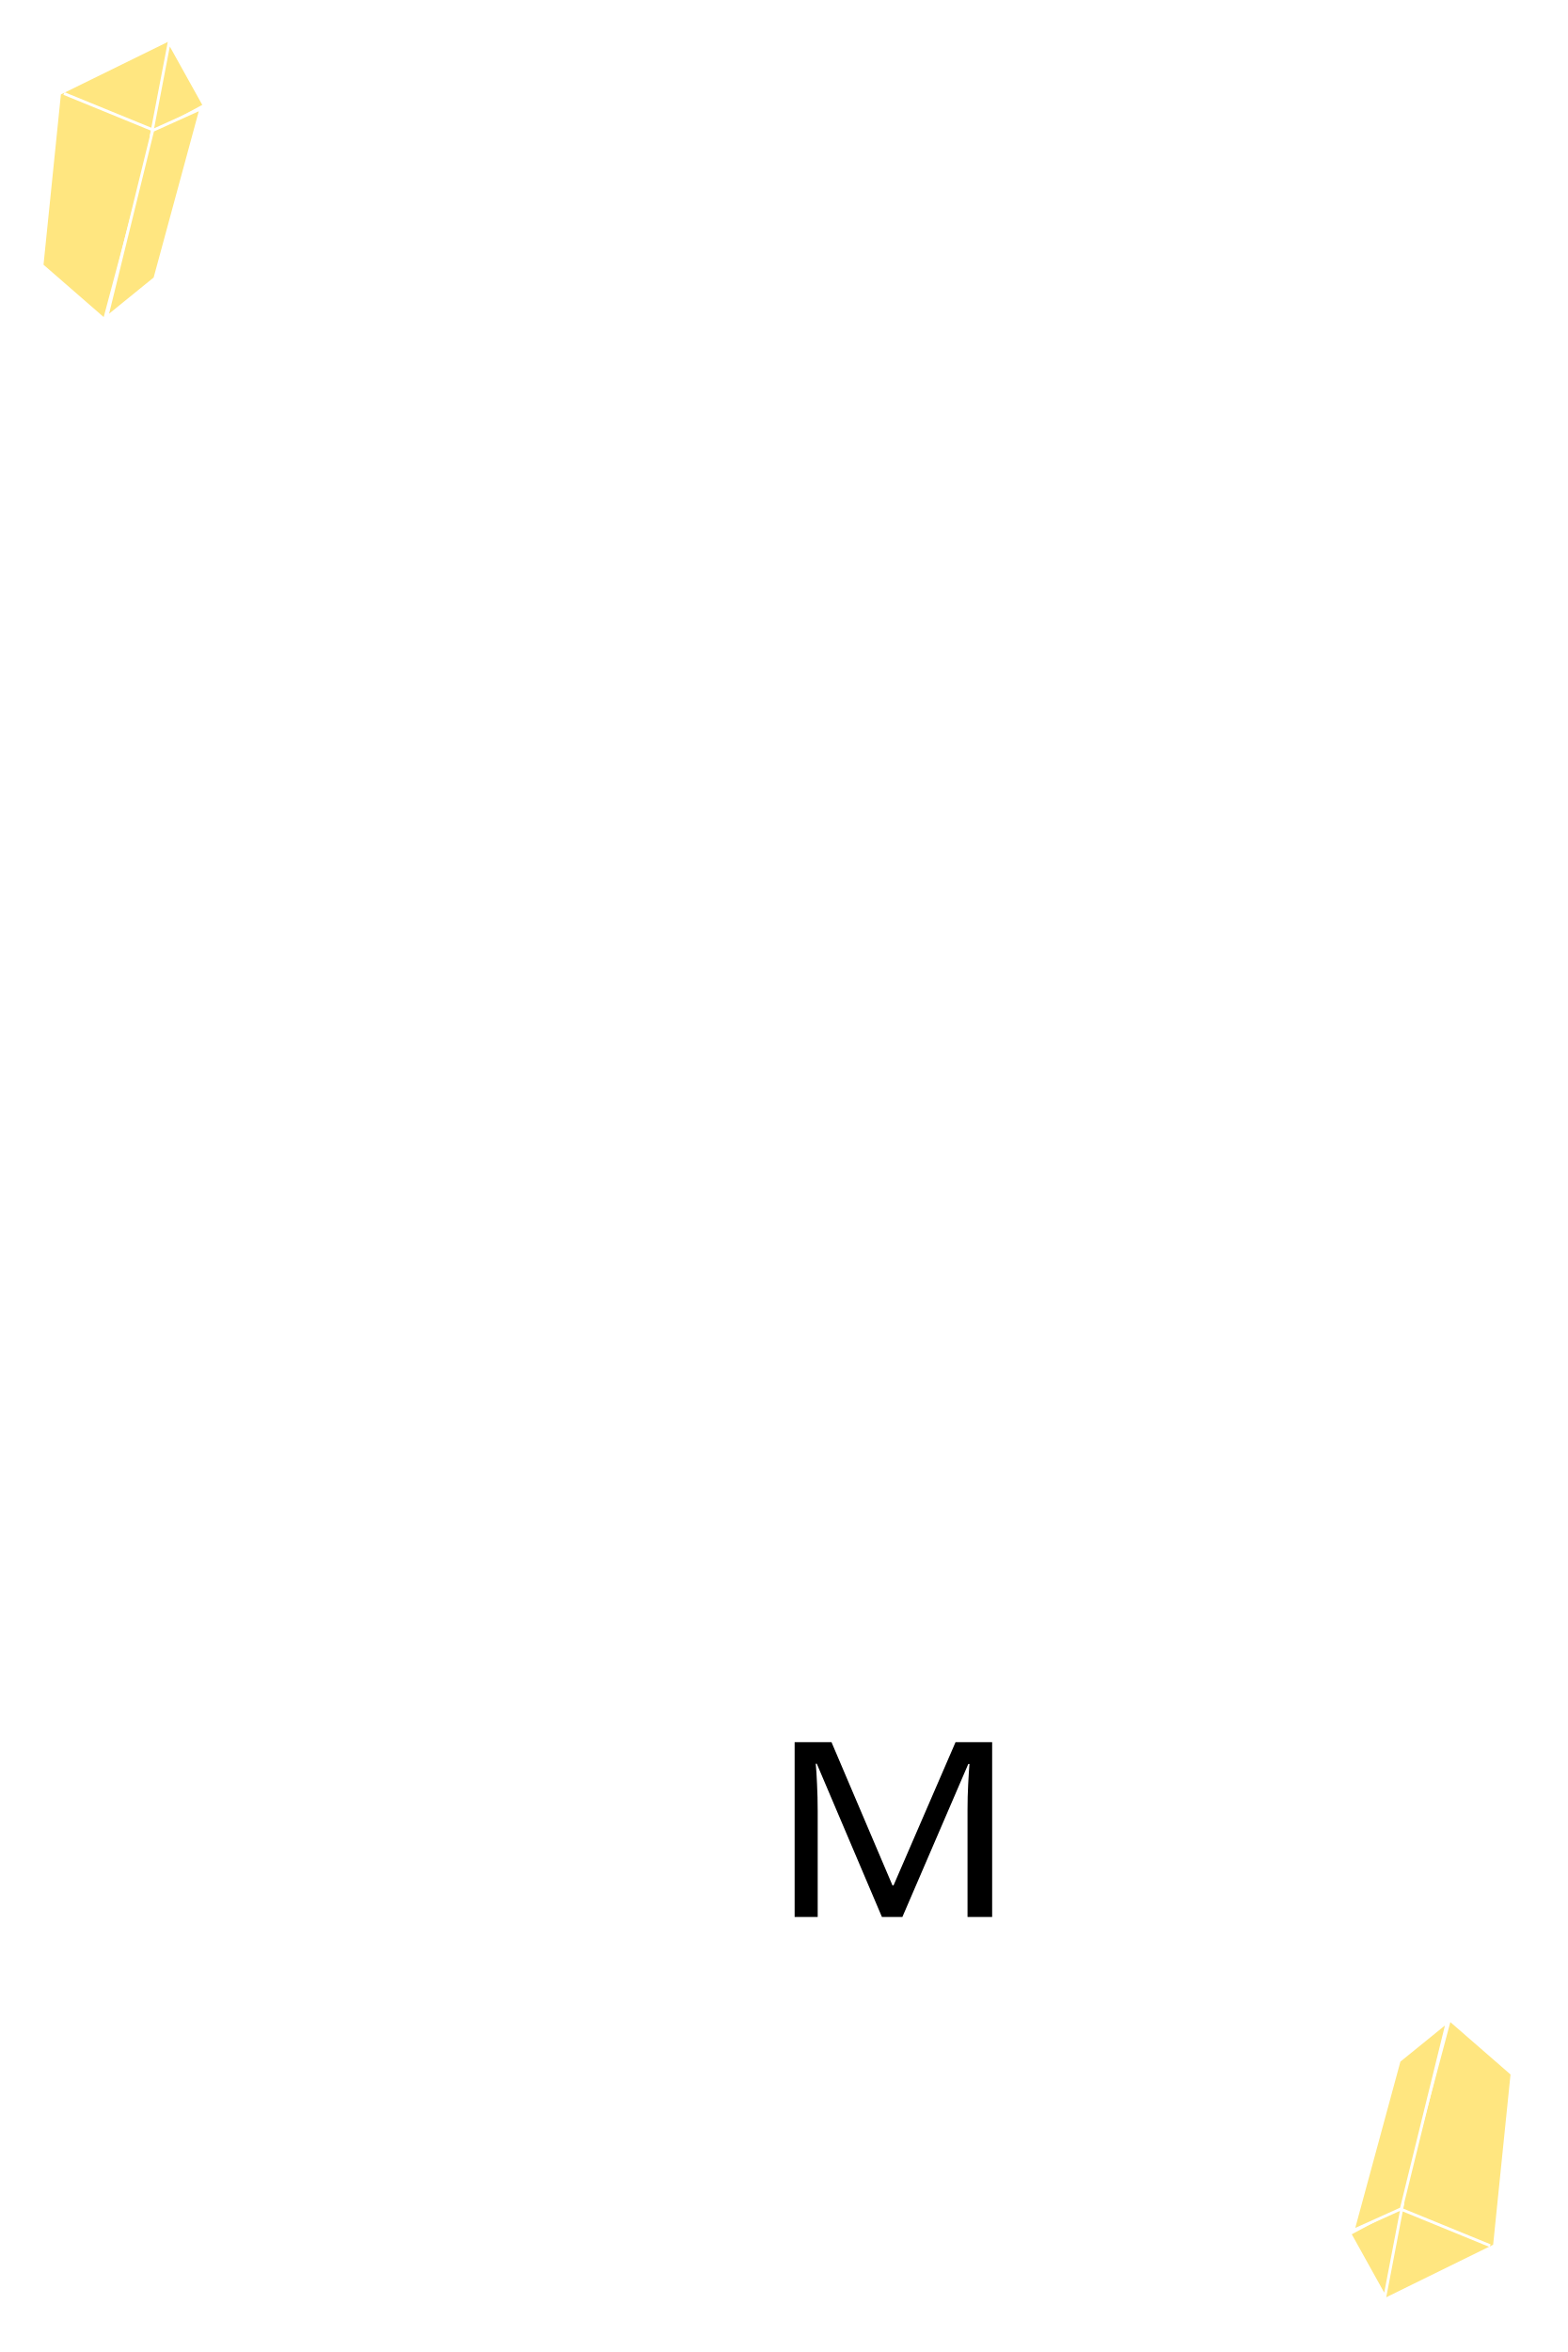
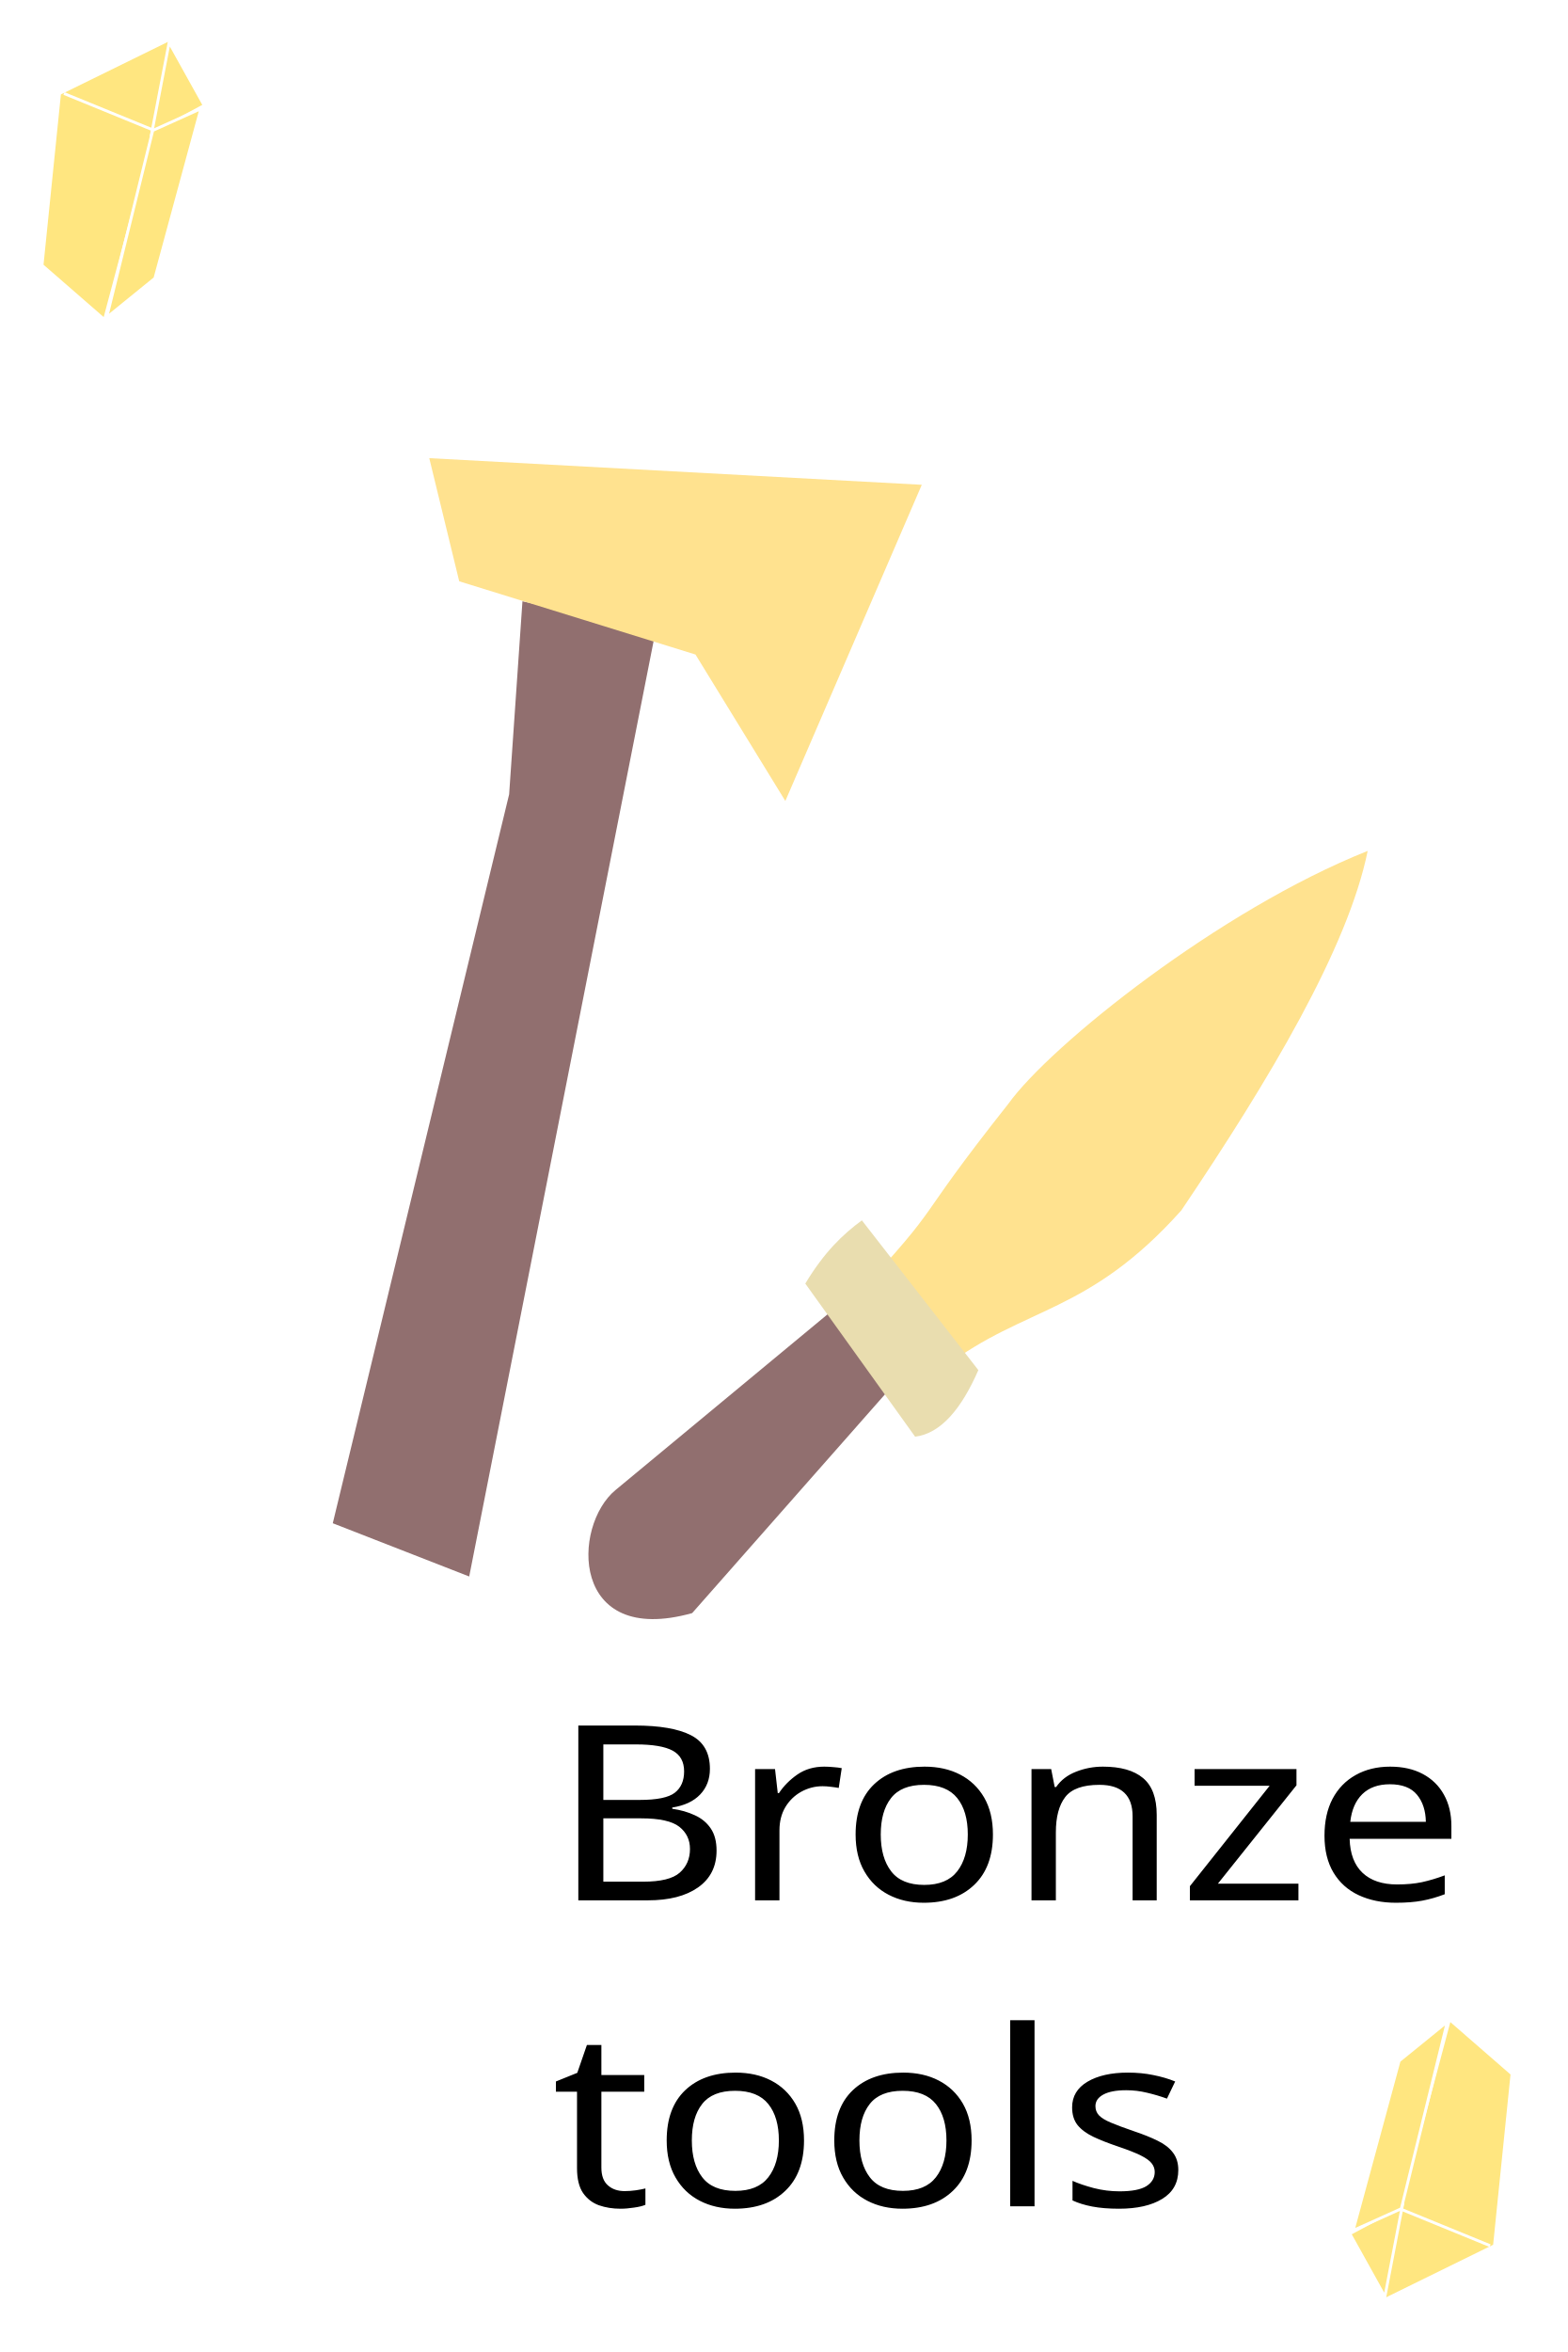
<svg xmlns="http://www.w3.org/2000/svg" xmlns:xlink="http://www.w3.org/1999/xlink" width="200" height="300" id="svg5382" version="1.1">
  <defs id="defs5384" />
  <g id="layer1" transform="translate(0,-752.3622)">
    <rect style="fill:#ffffff;stroke:none" id="rect5598" width="203.353" height="303.968" x="-1.698" y="749.667" />
-     <text xml:space="preserve" style="font-size:33.215px;font-style:normal;font-weight:normal;line-height:125%;letter-spacing:0px;word-spacing:0px;fill:#000000;fill-opacity:1;stroke:none;font-family:Sans" x="92.077" y="1060.47" id="text5494" transform="scale(1.063798,0.9400285)">
-       <tspan id="tspan5496" x="92.077" y="1060.47">M</tspan>
+     <text xml:space="preserve" style="font-size:33.215px;font-style:normal;font-weight:normal;line-height:125%;letter-spacing:0px;word-spacing:0px;fill:#000000;fill-opacity:1;stroke:none;font-family:Sans" x="66.137" y="1058.212" id="text5494" transform="scale(1.063798,0.9400285)">
+       <tspan id="tspan5496" x="66.137" y="1058.212">Bronze</tspan>
+       <tspan x="66.137" y="1099.731" id="tspan7478">tools</tspan>
    </text>
    <g id="g5280" transform="matrix(0.3658131,0,0,0.362844,-18.68903,452.8992)" style="fill:#ffe680;stroke:#ffffff">
      <path transform="translate(0,752.3622)" id="path5272" d="M 65.744,166.219 71.859,105.827 110.465,86.716 105.113,118.823 87.531,185.331 z" style="fill:#ffe680;stroke:#ffffff;stroke-width:1px;stroke-linecap:butt;stroke-linejoin:miter;stroke-opacity:1" />
      <path transform="translate(0,752.3622)" id="path5274" d="m 110.082,87.862 -6.116,32.107 18.347,-9.938 z" style="fill:#ffe680;stroke:#ffffff;stroke-width:1px;stroke-linecap:butt;stroke-linejoin:miter;stroke-opacity:1" />
      <path transform="translate(0,752.3622)" id="path5276" d="m 104.349,118.823 16.818,-7.645 -16.054,59.628 -16.818,13.76 z" style="fill:#ffe680;stroke:#ffffff;stroke-width:1px;stroke-linecap:butt;stroke-linejoin:miter;stroke-opacity:1" />
      <path transform="translate(0,752.3622)" id="path5278" d="m 73.388,105.827 30.578,12.614" style="fill:#ffe680;stroke:#ffffff;stroke-width:1px;stroke-linecap:butt;stroke-linejoin:miter;stroke-opacity:1" />
    </g>
    <use x="0" y="0" xlink:href="#g5280" id="use5571" transform="matrix(-1,0,0,-1,198.2588,1803.089)" width="200" height="300" />
+     <path style="fill:#ffe28f;fill-opacity:1;stroke:none" d="m 109.106,917.784 c 12.069,-13.06 6.556,-8.225 19.529,-24.623 5.384,-7.5 26.993,-24.765 45.85,-32.265 -2.522,12.37 -12.478,29.093 -23.774,45.85 -11.887,13.285 -19.953,12.187 -30.142,19.953 z" id="path7480" />
+     <path style="fill:#916f6f;stroke:none" d="m 108.257,917.784 -29.718,24.623 c -5.587,4.597 -5.811,20.072 9.764,15.708 l 28.444,-32.265 z" id="path8000" />
+     <path style="fill:#e9ddaf;stroke:none" d="m 109.955,155.657 14.859,19.104 c -2.161,4.942 -4.774,8.073 -8.066,8.491 l -14.01,-19.529 c 2.406,-4.011 4.811,-6.304 7.217,-8.066 z" id="path7996" transform="translate(0,752.3622)" />
+     <path style="fill:#916f6f;stroke:none;stroke-width:1px;stroke-linecap:butt;stroke-linejoin:miter;stroke-opacity:1" d="m 64.954,101.317 -22.5,92.974 17.406,6.793 23.774,-120.569 -16.981,-3.821 z" id="path8002" transform="translate(0,752.3622)" />
+     <path style="fill:#ffe28f;stroke:none;stroke-width:1px;stroke-linecap:butt;stroke-linejoin:miter;stroke-opacity:1;fill-opacity:1" d="M 58.586,74.146 88.728,83.486 100.191,102.166 117.597,61.835 54.765,58.438 z" id="path8004" transform="translate(0,752.3622)" />
  </g>
</svg>
